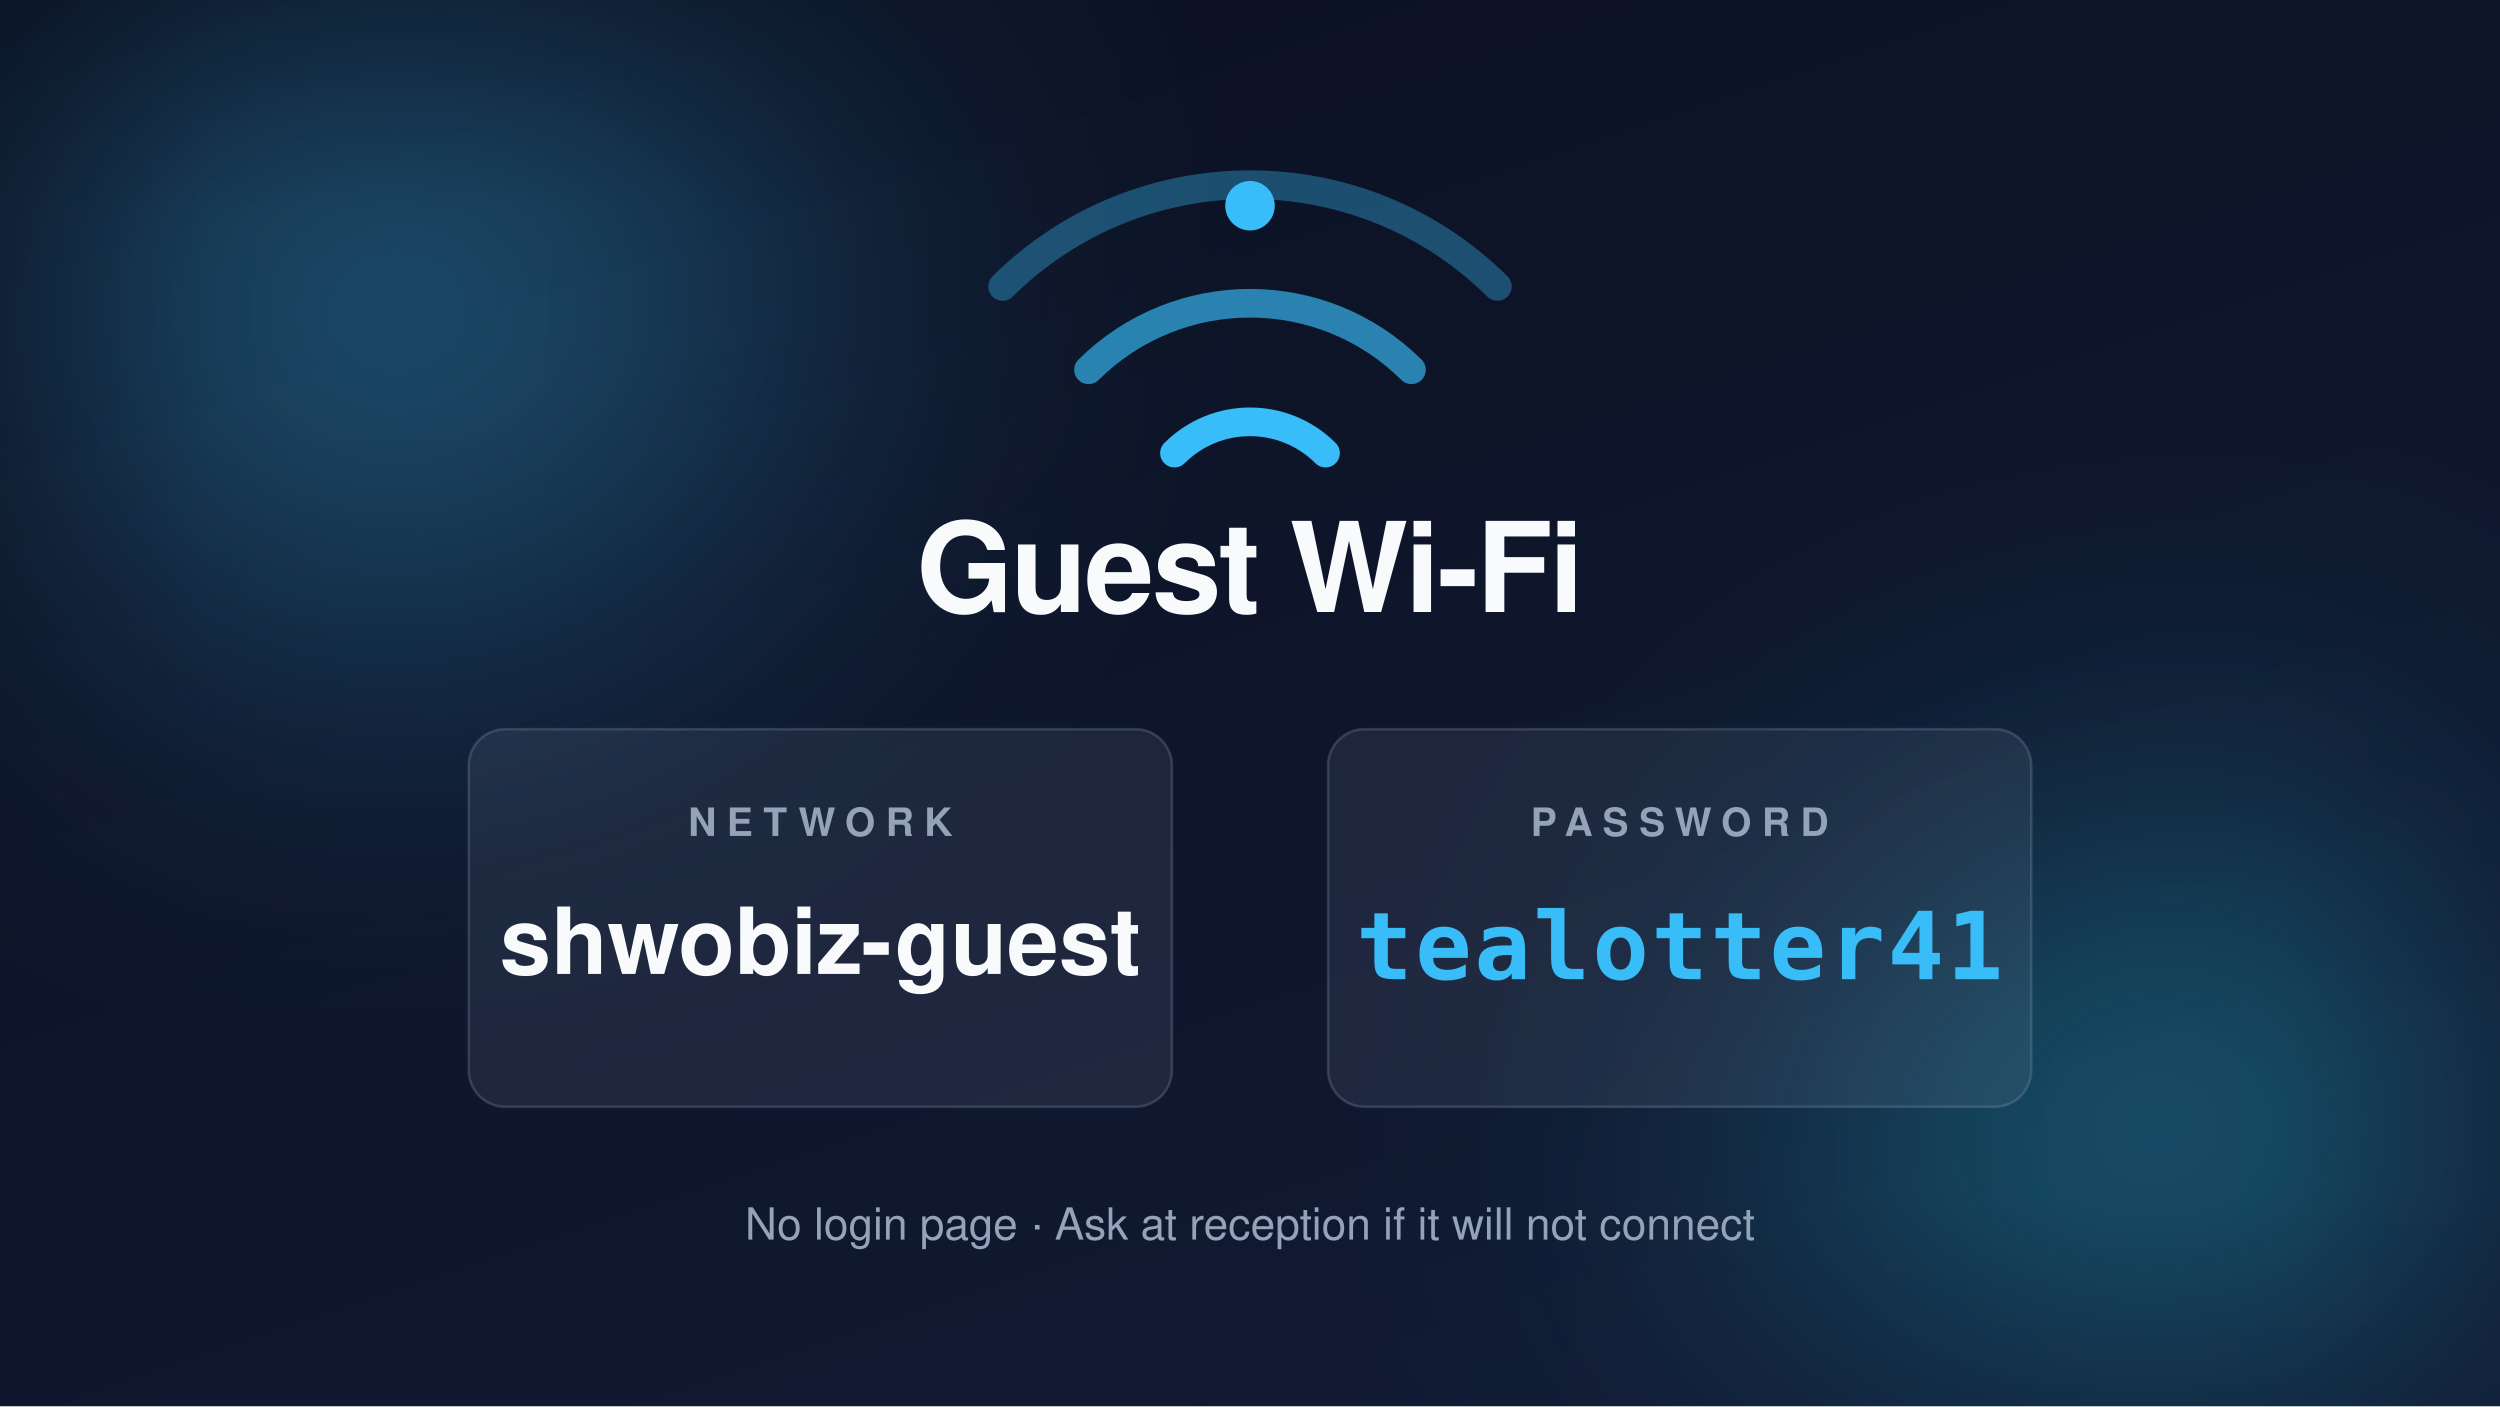
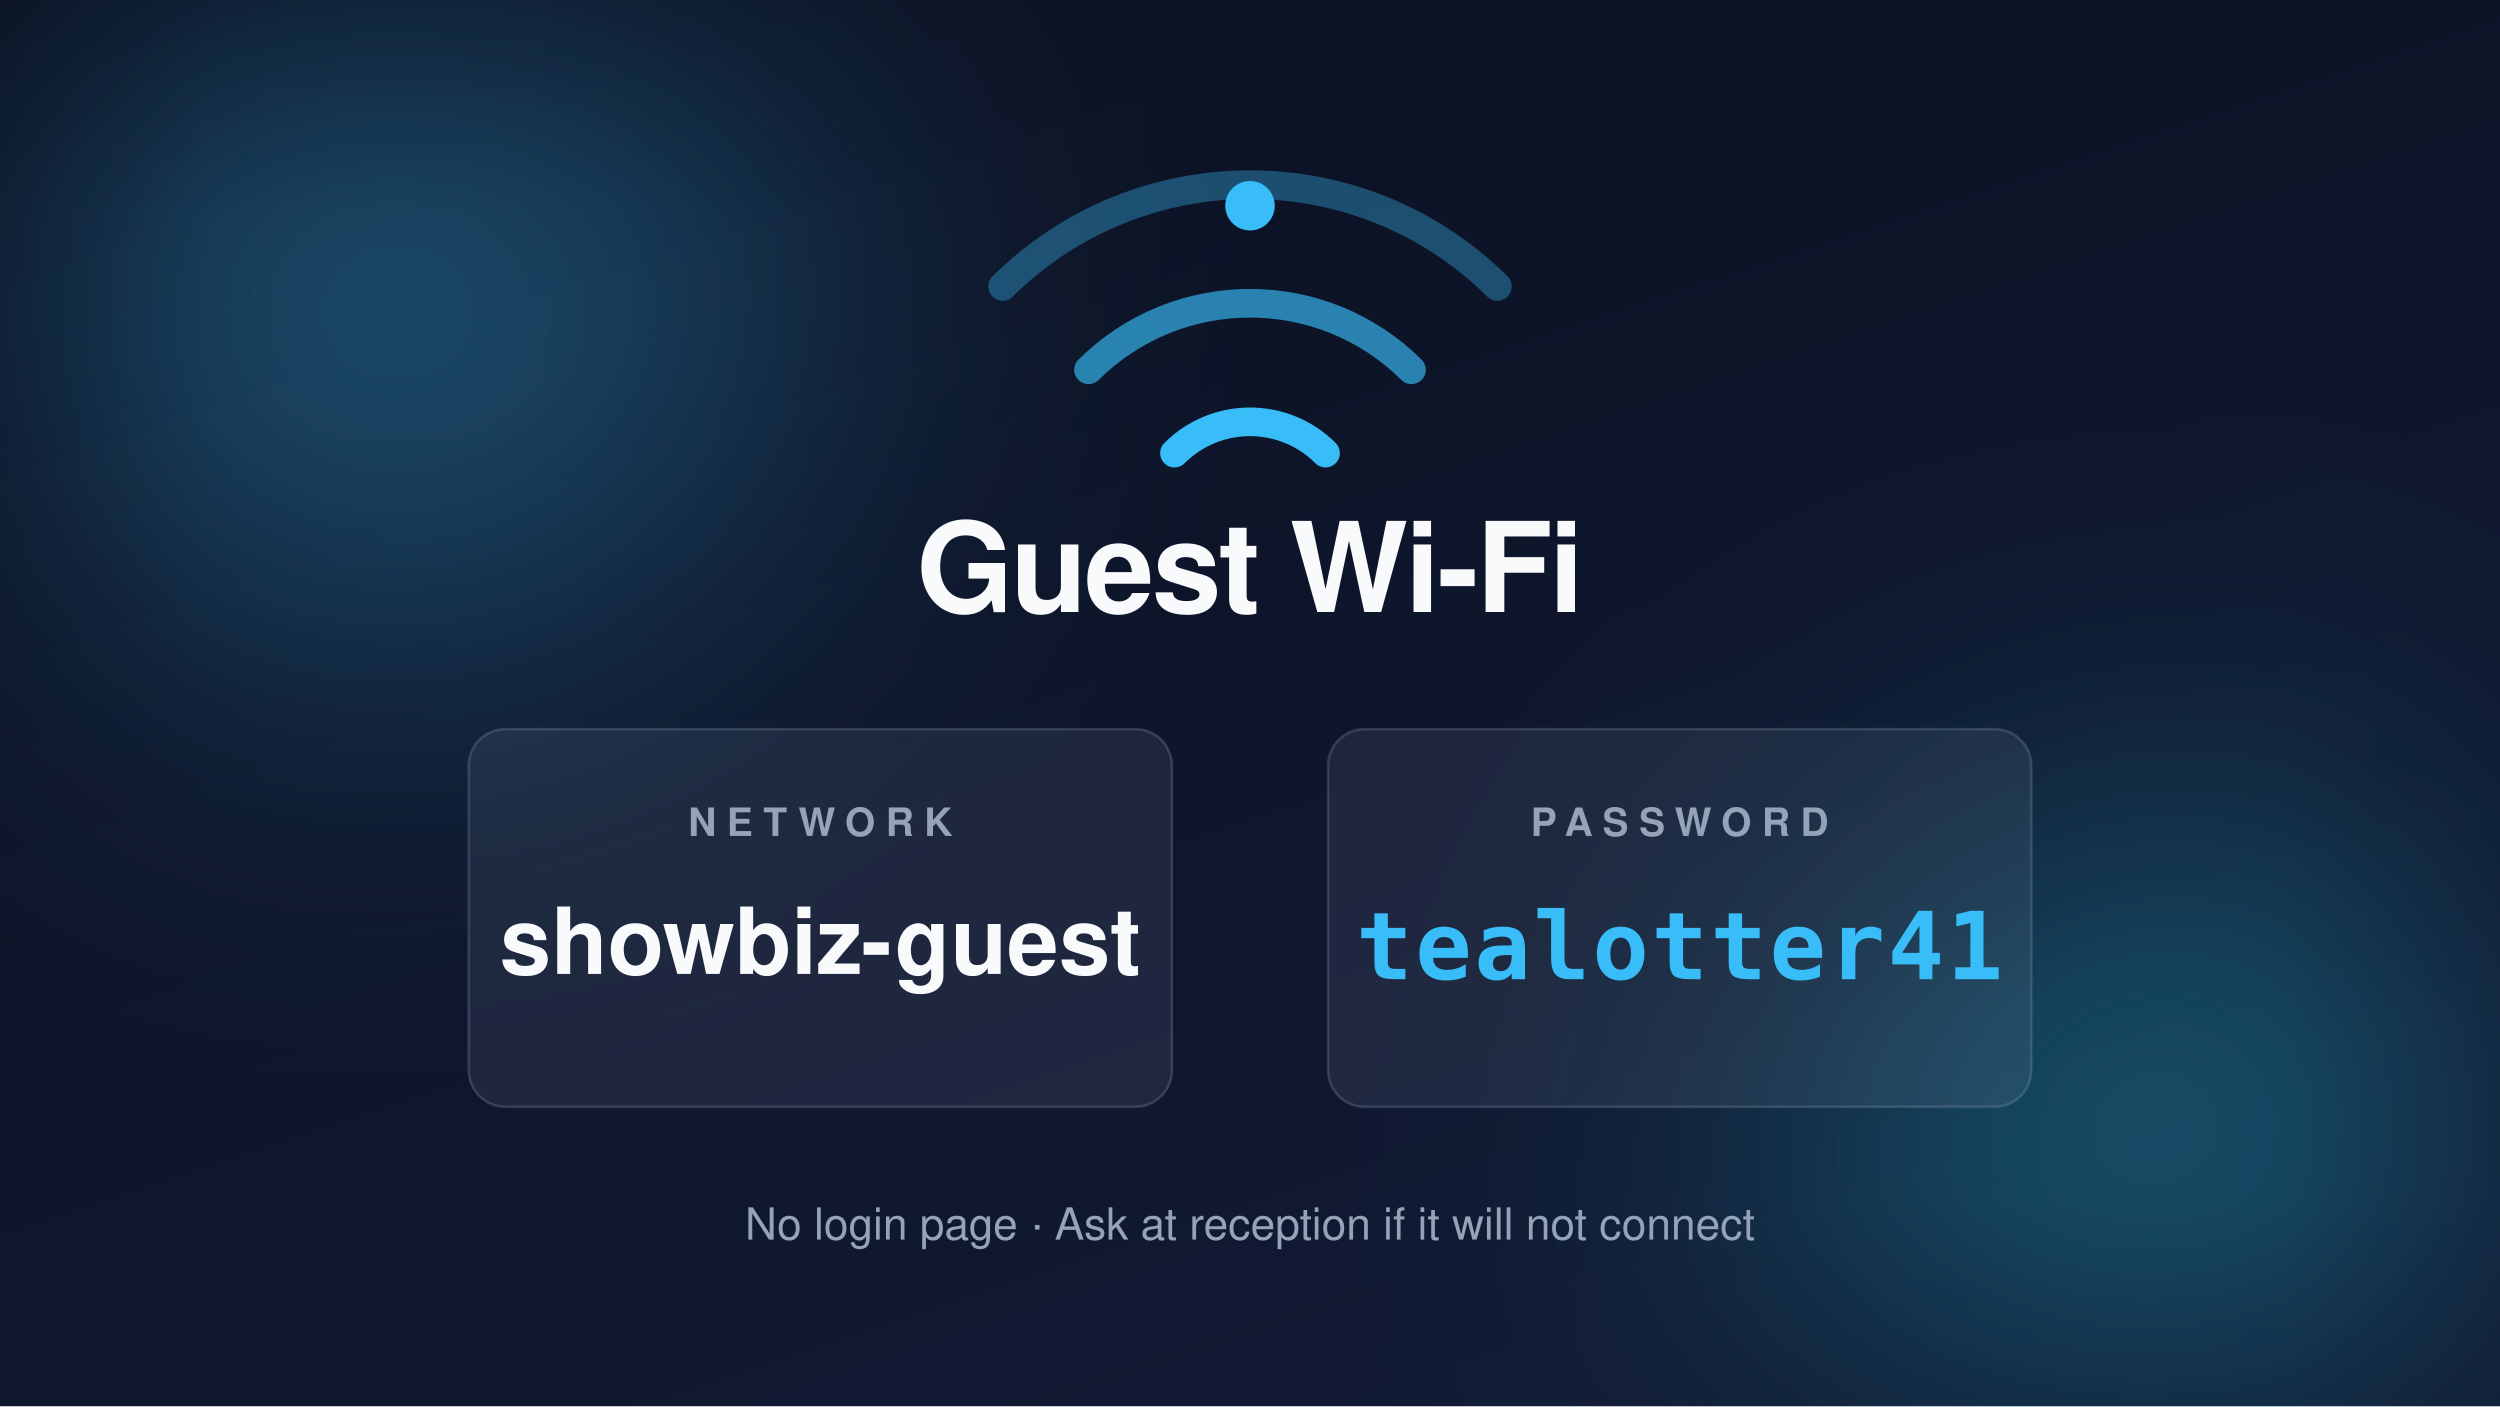
<svg xmlns="http://www.w3.org/2000/svg" width="1920" height="1080" viewBox="0 0 1920 1080">
  <defs>
    <linearGradient id="bg" x1="0" y1="0" x2="0.6" y2="1">
      <stop offset="0" stop-color="#0b1020" />
      <stop offset="1" stop-color="#111a33" />
    </linearGradient>
    <filter id="soft" x="-50%" y="-50%" width="200%" height="200%">
      <feGaussianBlur stdDeviation="170" />
    </filter>
  </defs>
  <rect width="1920" height="1080" fill="url(#bg)" />
  <g filter="url(#soft)" opacity="0.4">
    <circle cx="300" cy="180" r="300" fill="#38bdf8" />
    <circle cx="1700" cy="980" r="320" fill="#22d3ee" />
  </g>
  <g transform="translate(960 250)" fill="none" stroke="#38bdf8" stroke-linecap="round" stroke-width="22">
    <path d="M-190 -30 A 270 270 0 0 1 190 -30" opacity="0.35" />
    <path d="M-124 34 A 176 176 0 0 1 124 34" opacity="0.65" />
    <path d="M-58 98 A 82 82 0 0 1 58 98" />
  </g>
  <circle cx="960" cy="158" r="19" fill="#38bdf8" />
  <g font-family="Helvetica Neue, Helvetica, Arial, sans-serif" text-anchor="middle">
    <text x="960" y="470" fill="#f8fafc" font-size="96" font-weight="700" letter-spacing="-2" data-field="headline" data-label="Heading" data-fit="1500">Guest Wi-Fi</text>
    <g>
      <rect x="360" y="560" width="540" height="290" rx="28" fill="#94a3b8" fill-opacity="0.12" stroke="#94a3b8" stroke-opacity="0.25" stroke-width="2" />
      <text x="630" y="642" fill="#94a3b8" font-size="30" font-weight="700" letter-spacing="8" data-field="leftLabel" data-label="Left box · label" data-fit="470">NETWORK</text>
-       <text x="630" y="748" fill="#f8fafc" font-size="71" font-weight="600" data-field="leftValue" data-label="Left box · value" data-fit="500">shwobiz-guest</text>
+       <text x="630" y="748" fill="#f8fafc" font-size="71" font-weight="600" data-field="leftValue" data-label="Left box · value" data-fit="500">showbiz-guest</text>
    </g>
    <g>
      <rect x="1020" y="560" width="540" height="290" rx="28" fill="#94a3b8" fill-opacity="0.12" stroke="#94a3b8" stroke-opacity="0.25" stroke-width="2" />
      <text x="1290" y="642" fill="#94a3b8" font-size="30" font-weight="700" letter-spacing="8" data-field="rightLabel" data-label="Right box · label" data-fit="470">PASSWORD</text>
      <text x="1290" y="752" fill="#38bdf8" font-size="72" font-weight="700" font-family="Menlo, Consolas, monospace" letter-spacing="2" data-field="rightValue" data-label="Right box · value" data-hint="Set in a monospace face, so a password reads unambiguously from across the room." data-fit="500">tealotter41</text>
    </g>
    <text x="960" y="952" fill="#94a3b8" font-size="34" data-field="footnote" data-label="Footnote" data-fit="1600">No login page · Ask at reception if it will not connect</text>
  </g>
</svg>
